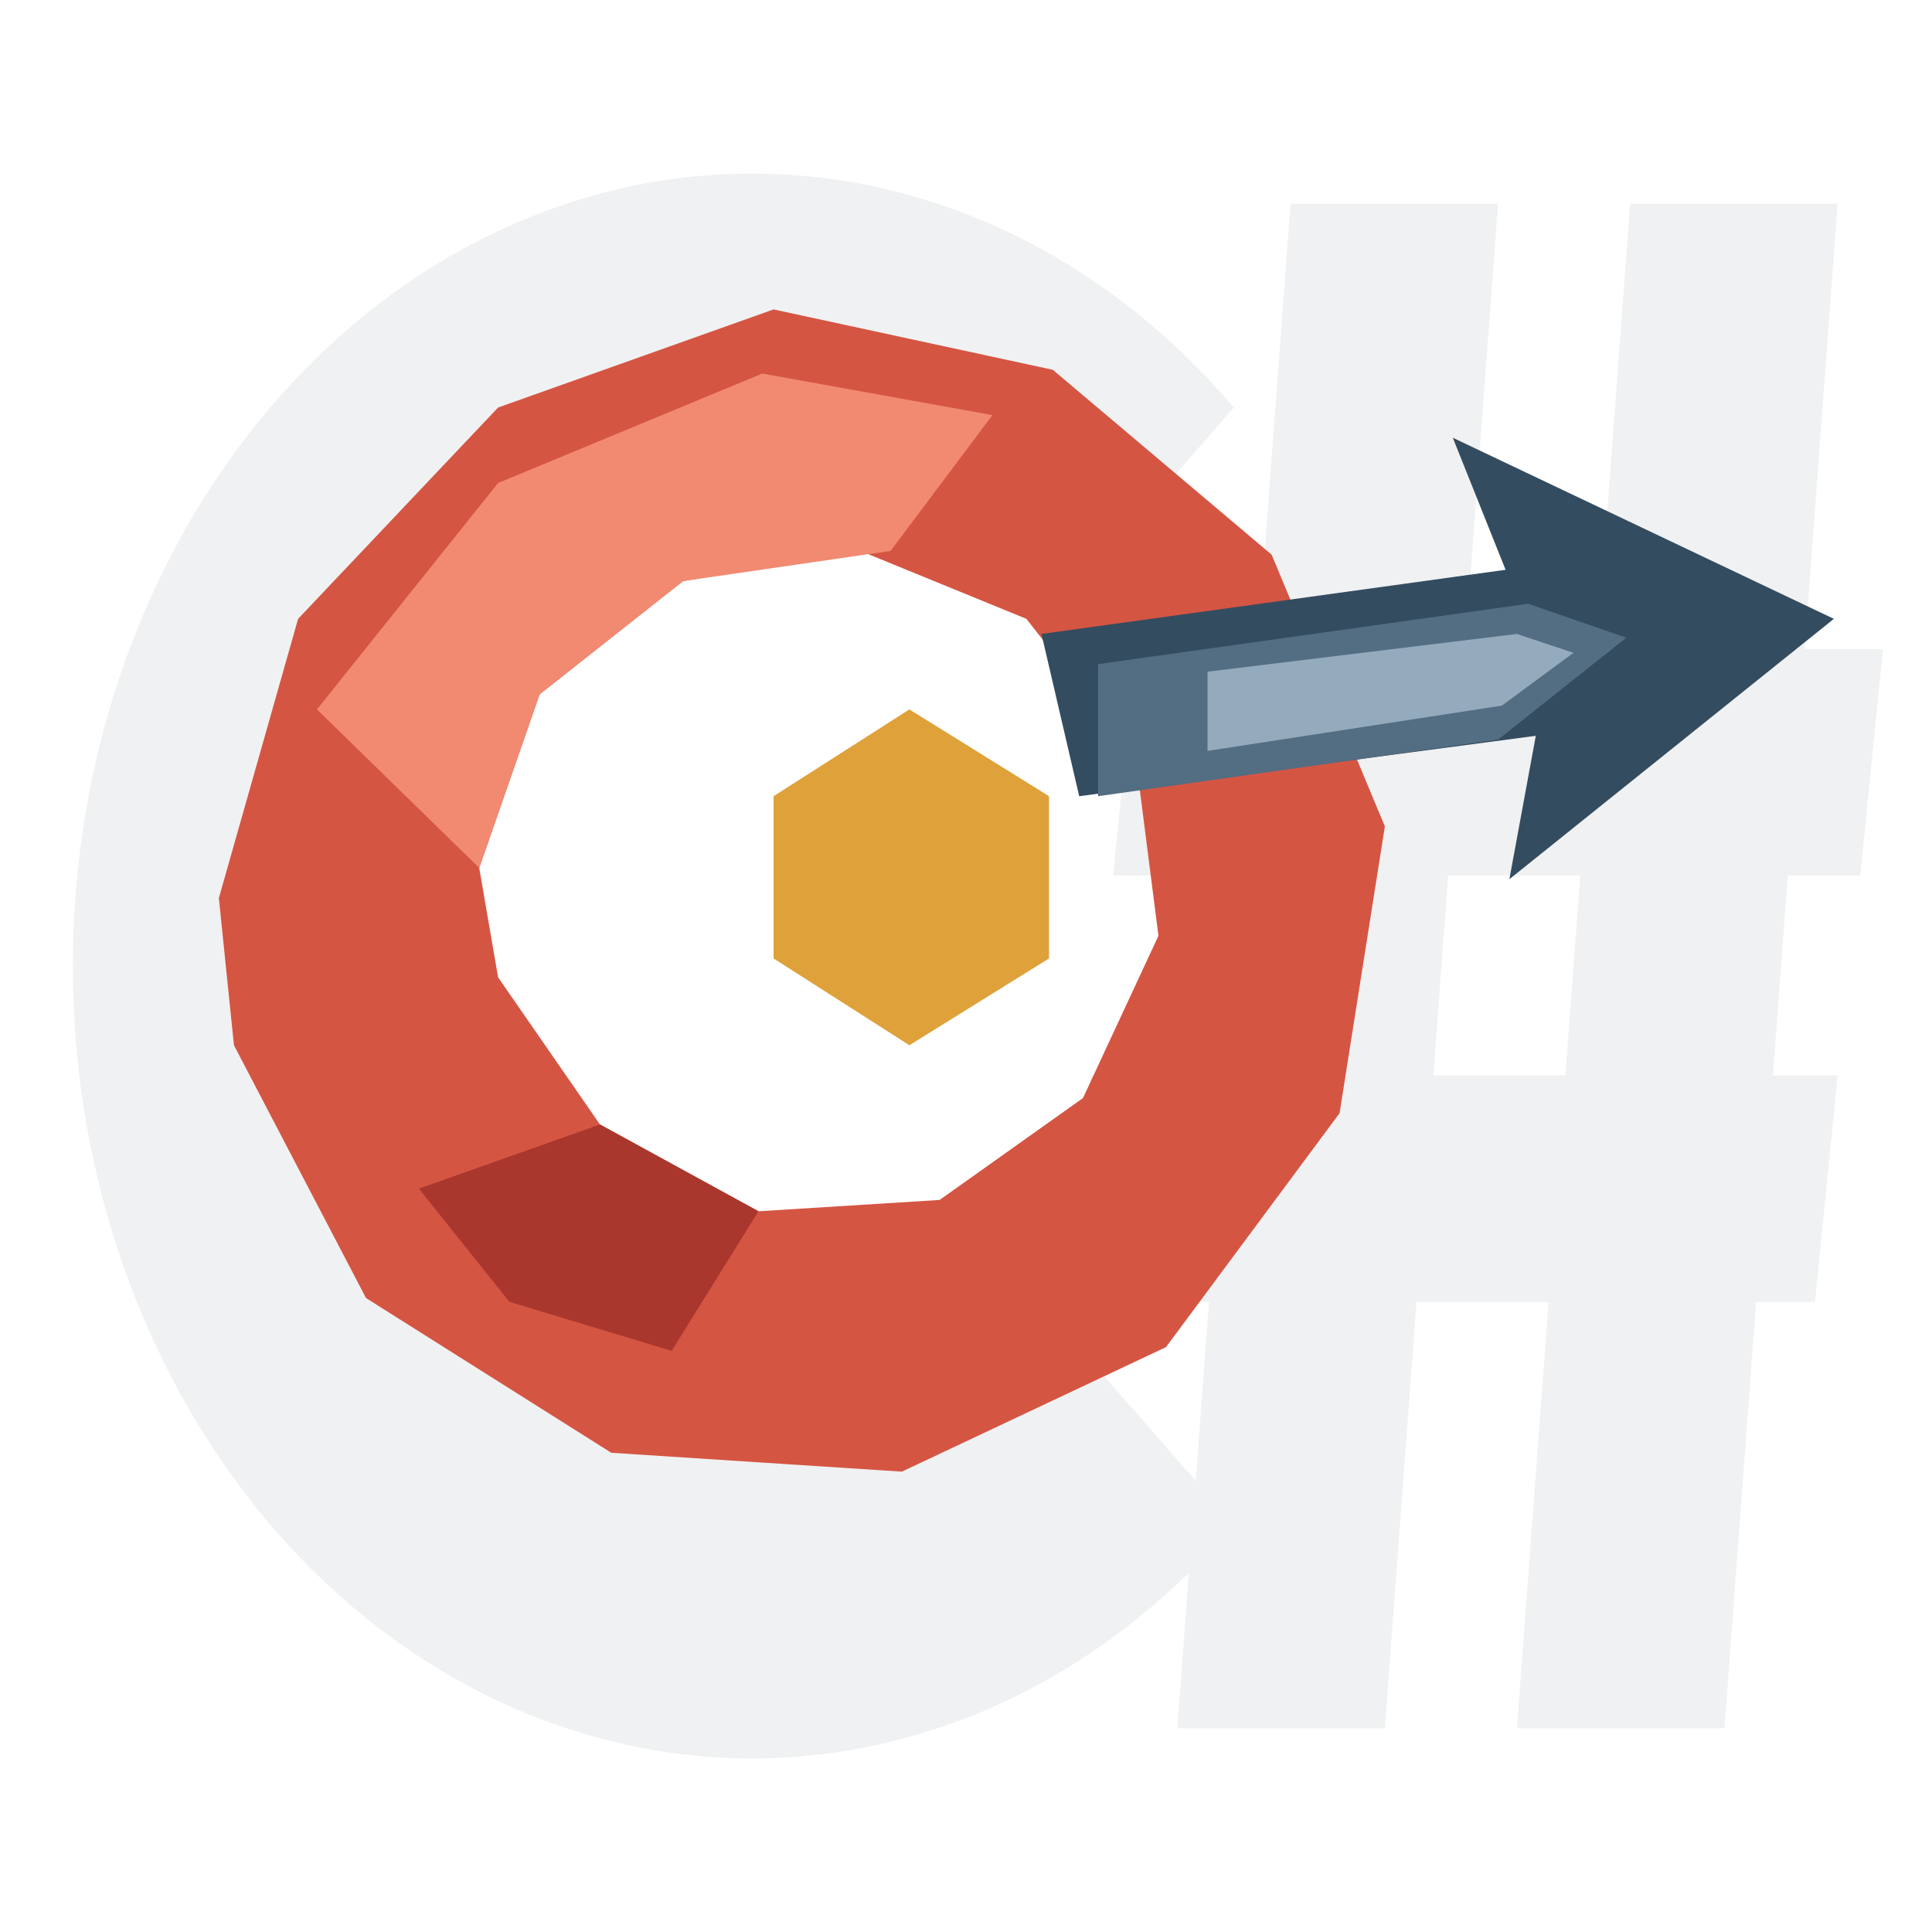
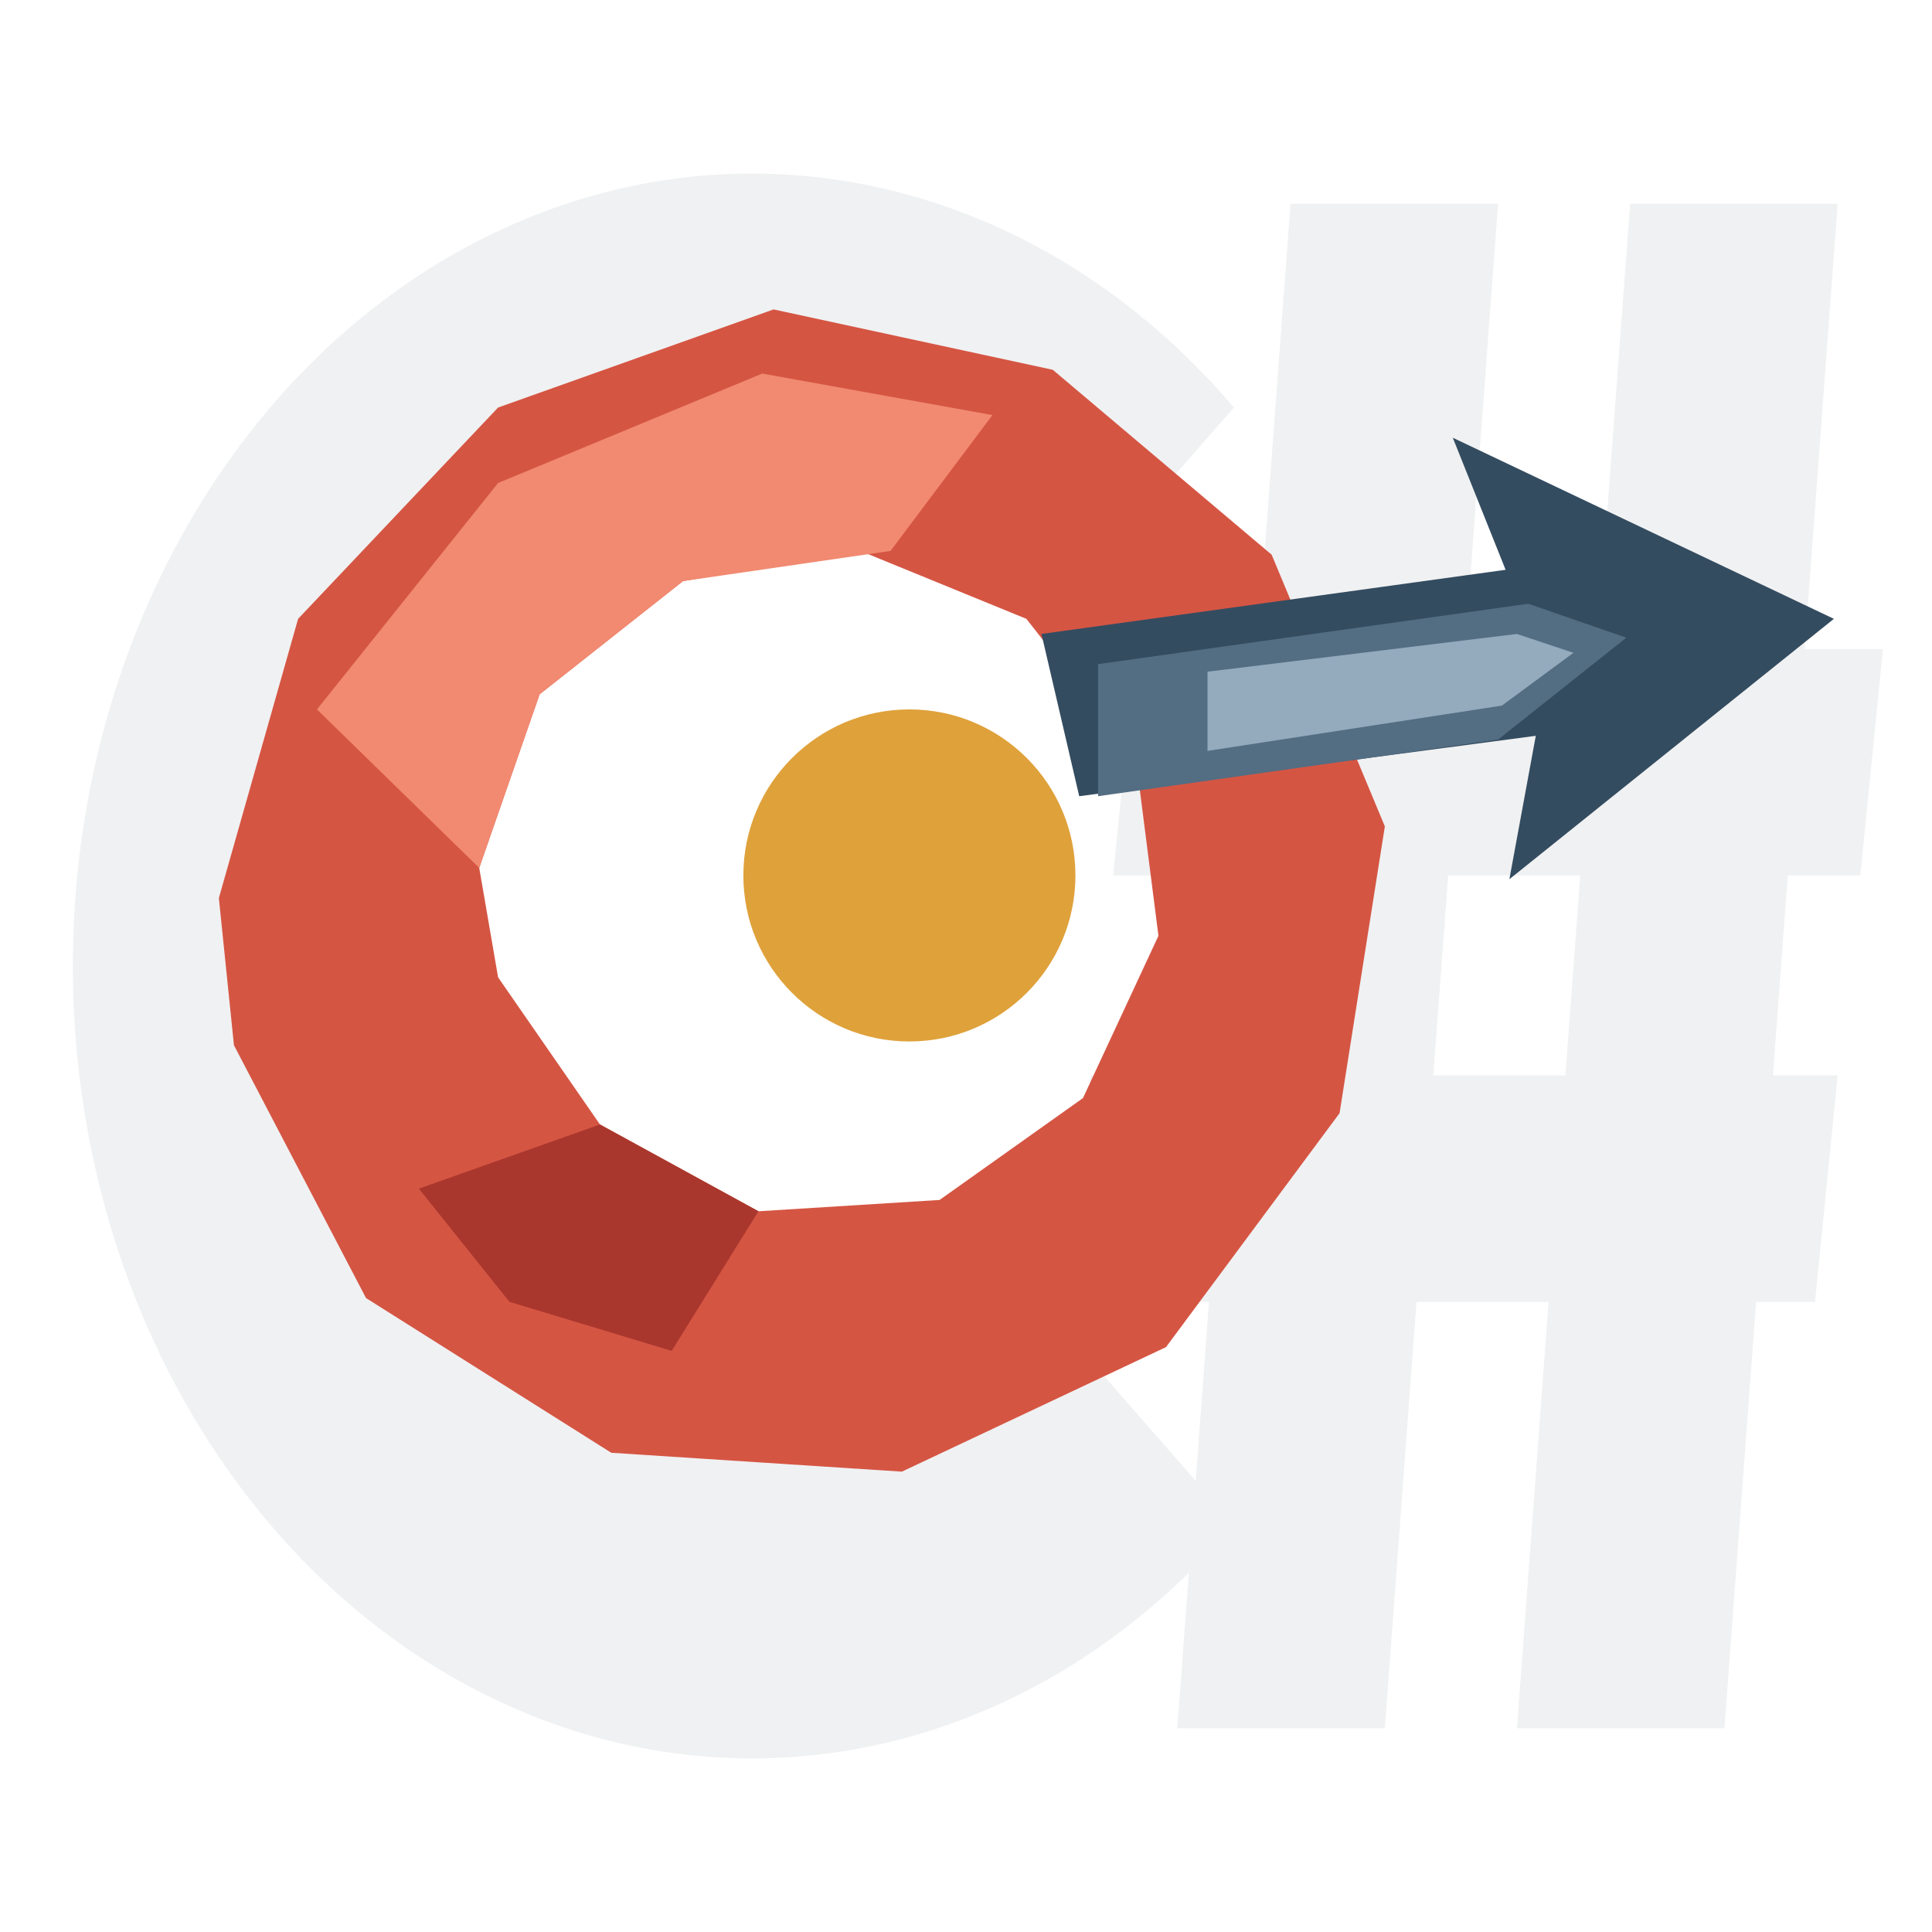
<svg xmlns="http://www.w3.org/2000/svg" viewBox="0 0 512 512" role="img" aria-labelledby="title description">
  <style>
    :root { color-scheme: light dark; }
    .language-mark { fill: #17323d; opacity: 0.07; }
    .python-upper { fill: #2874a6; opacity: 0.07; }
    .python-lower { fill: #aa8108; opacity: 0.07; }
    .primary { fill: #536d82; } .primary-light { fill: #94aabd; } .primary-shade { fill: #344c60; }
    .secondary { fill: #d55543; } .secondary-light { fill: #f18a71; } .secondary-shade { fill: #aa372d; }
    .accent { fill: #dfa13a; } .neutral { fill: #29393f; } .shadow { fill: #14262c; opacity: 0.22; }
    @media (prefers-color-scheme: dark) {
      .language-mark { fill: #edf6f3; opacity: 0.08; }
      .python-upper { fill: #7ec5ed; opacity: 0.08; }
      .python-lower { fill: #f1ca50; opacity: 0.08; }
      .primary { fill: #87a9c1; } .primary-light { fill: #bfd1df; } .primary-shade { fill: #5b7e98; }
      .secondary { fill: #f27662; } .secondary-light { fill: #ffa38d; } .secondary-shade { fill: #c54b3e; }
      .accent { fill: #f1c45d; } .neutral { fill: #e5efec; } .shadow { fill: #02090b; opacity: 0.34; }
    }
  </style>
  <g class="language-mark" aria-hidden="true">
    <path d="M327 108 A180 210 0 1 0 327 404 L278 348 A110 130 0 1 1 278 164 Z" />
    <path d="M342 54 L397 54 L367 458 L312 458 Z M432 54 L487 54 L457 458 L402 458 Z M301 172 L499 172 L493 232 L295 232 Z M289 285 L487 285 L481 345 L283 345 Z" />
  </g>
  <g aria-hidden="true">
    <path class="secondary" fill-rule="evenodd" d="M58 238 L79 164 L132 108 L205 82 L279 98 L337 147 L367 219 L355 295 L309 357 L239 390 L162 385 L97 344 L62 277 Z M127 230 L143 184 L181 154 L228 146 L272 164 L301 201 L307 248 L287 291 L249 318 L201 321 L159 298 L132 259 Z" />
    <path class="secondary-light" d="M84 188 L132 128 L202 99 L263 110 L236 146 L181 154 L143 184 L127 230 Z" />
    <path class="primary-shade" d="M276 168 L399 151 L385 116 L486 164 L400 233 L407 195 L286 211 Z" />
    <path class="primary" d="M291 176 L405 160 L431 169 L397 196 L291 211 Z" />
    <path class="primary-light" d="M320 178 L402 168 L417 173 L398 187 L320 199 Z" />
-     <path class="accent" d="M205 211 L241 188 L278 211 L278 254 L241 277 L205 254 Z" />
+     <path class="accent" d="M241 188 A44 44 0 1 1 241 276 A44 44 0 1 1 241 188 Z" />
    <path class="secondary-shade" d="M111 315 L159 298 L201 321 L178 358 L135 345 Z" />
  </g>
</svg>
